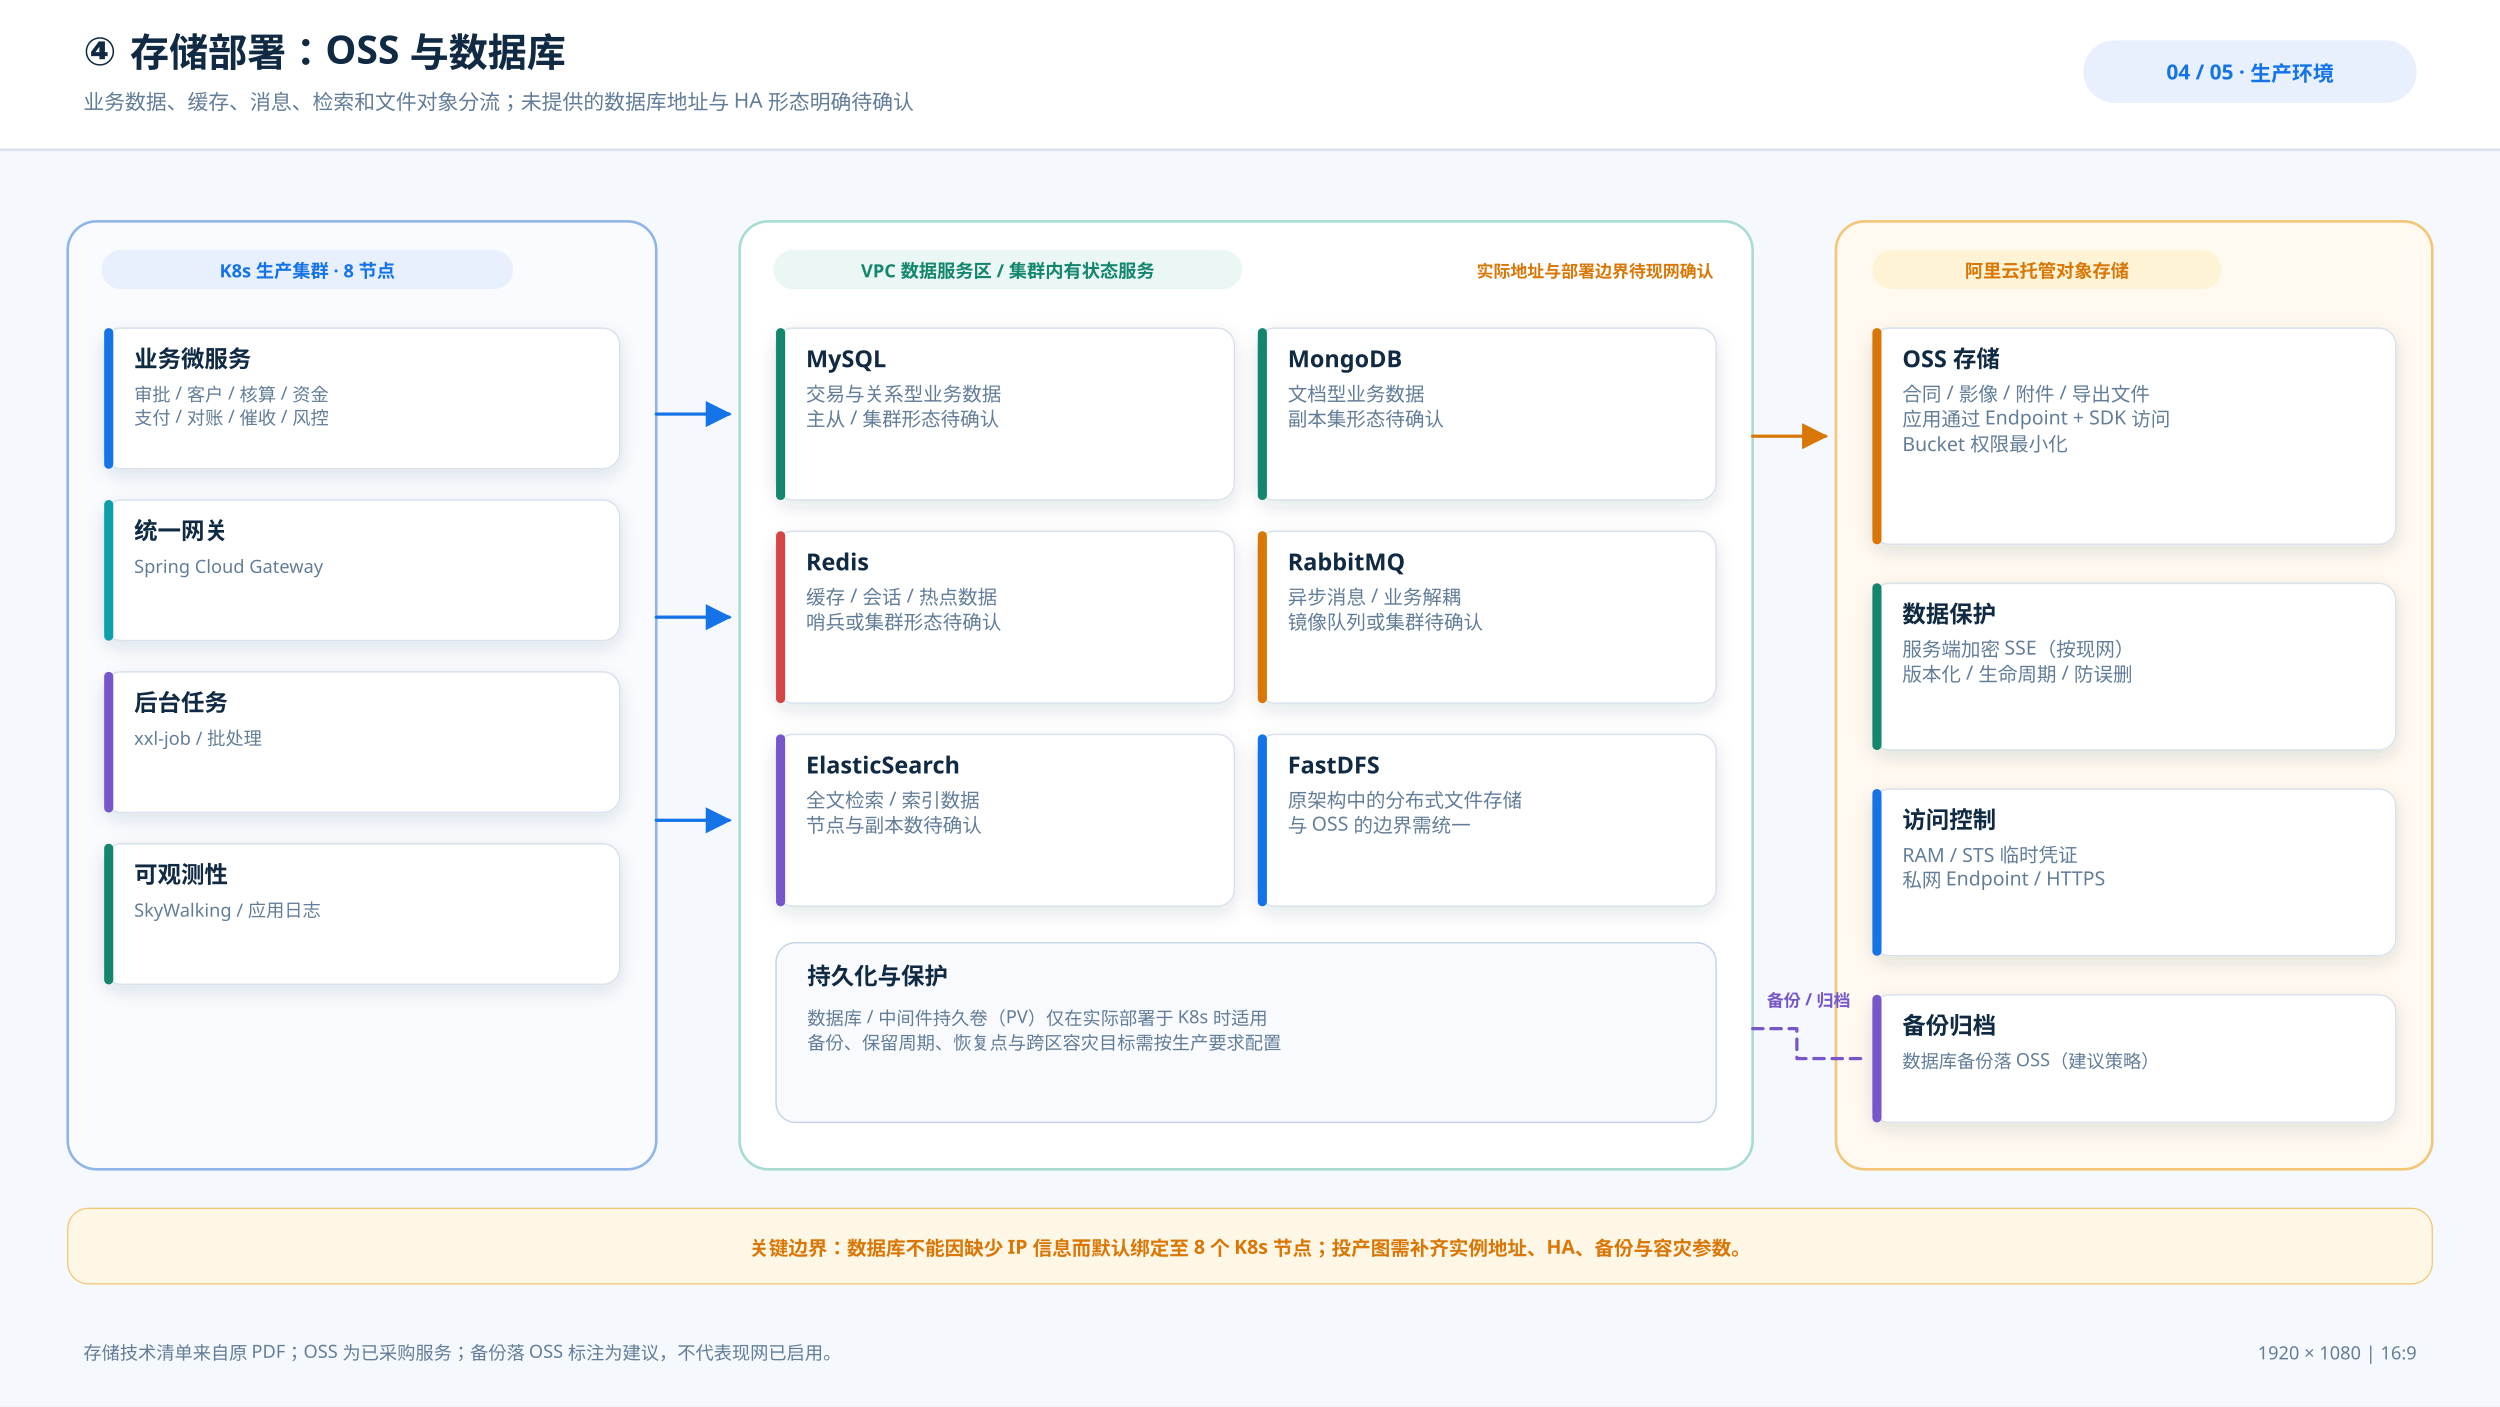
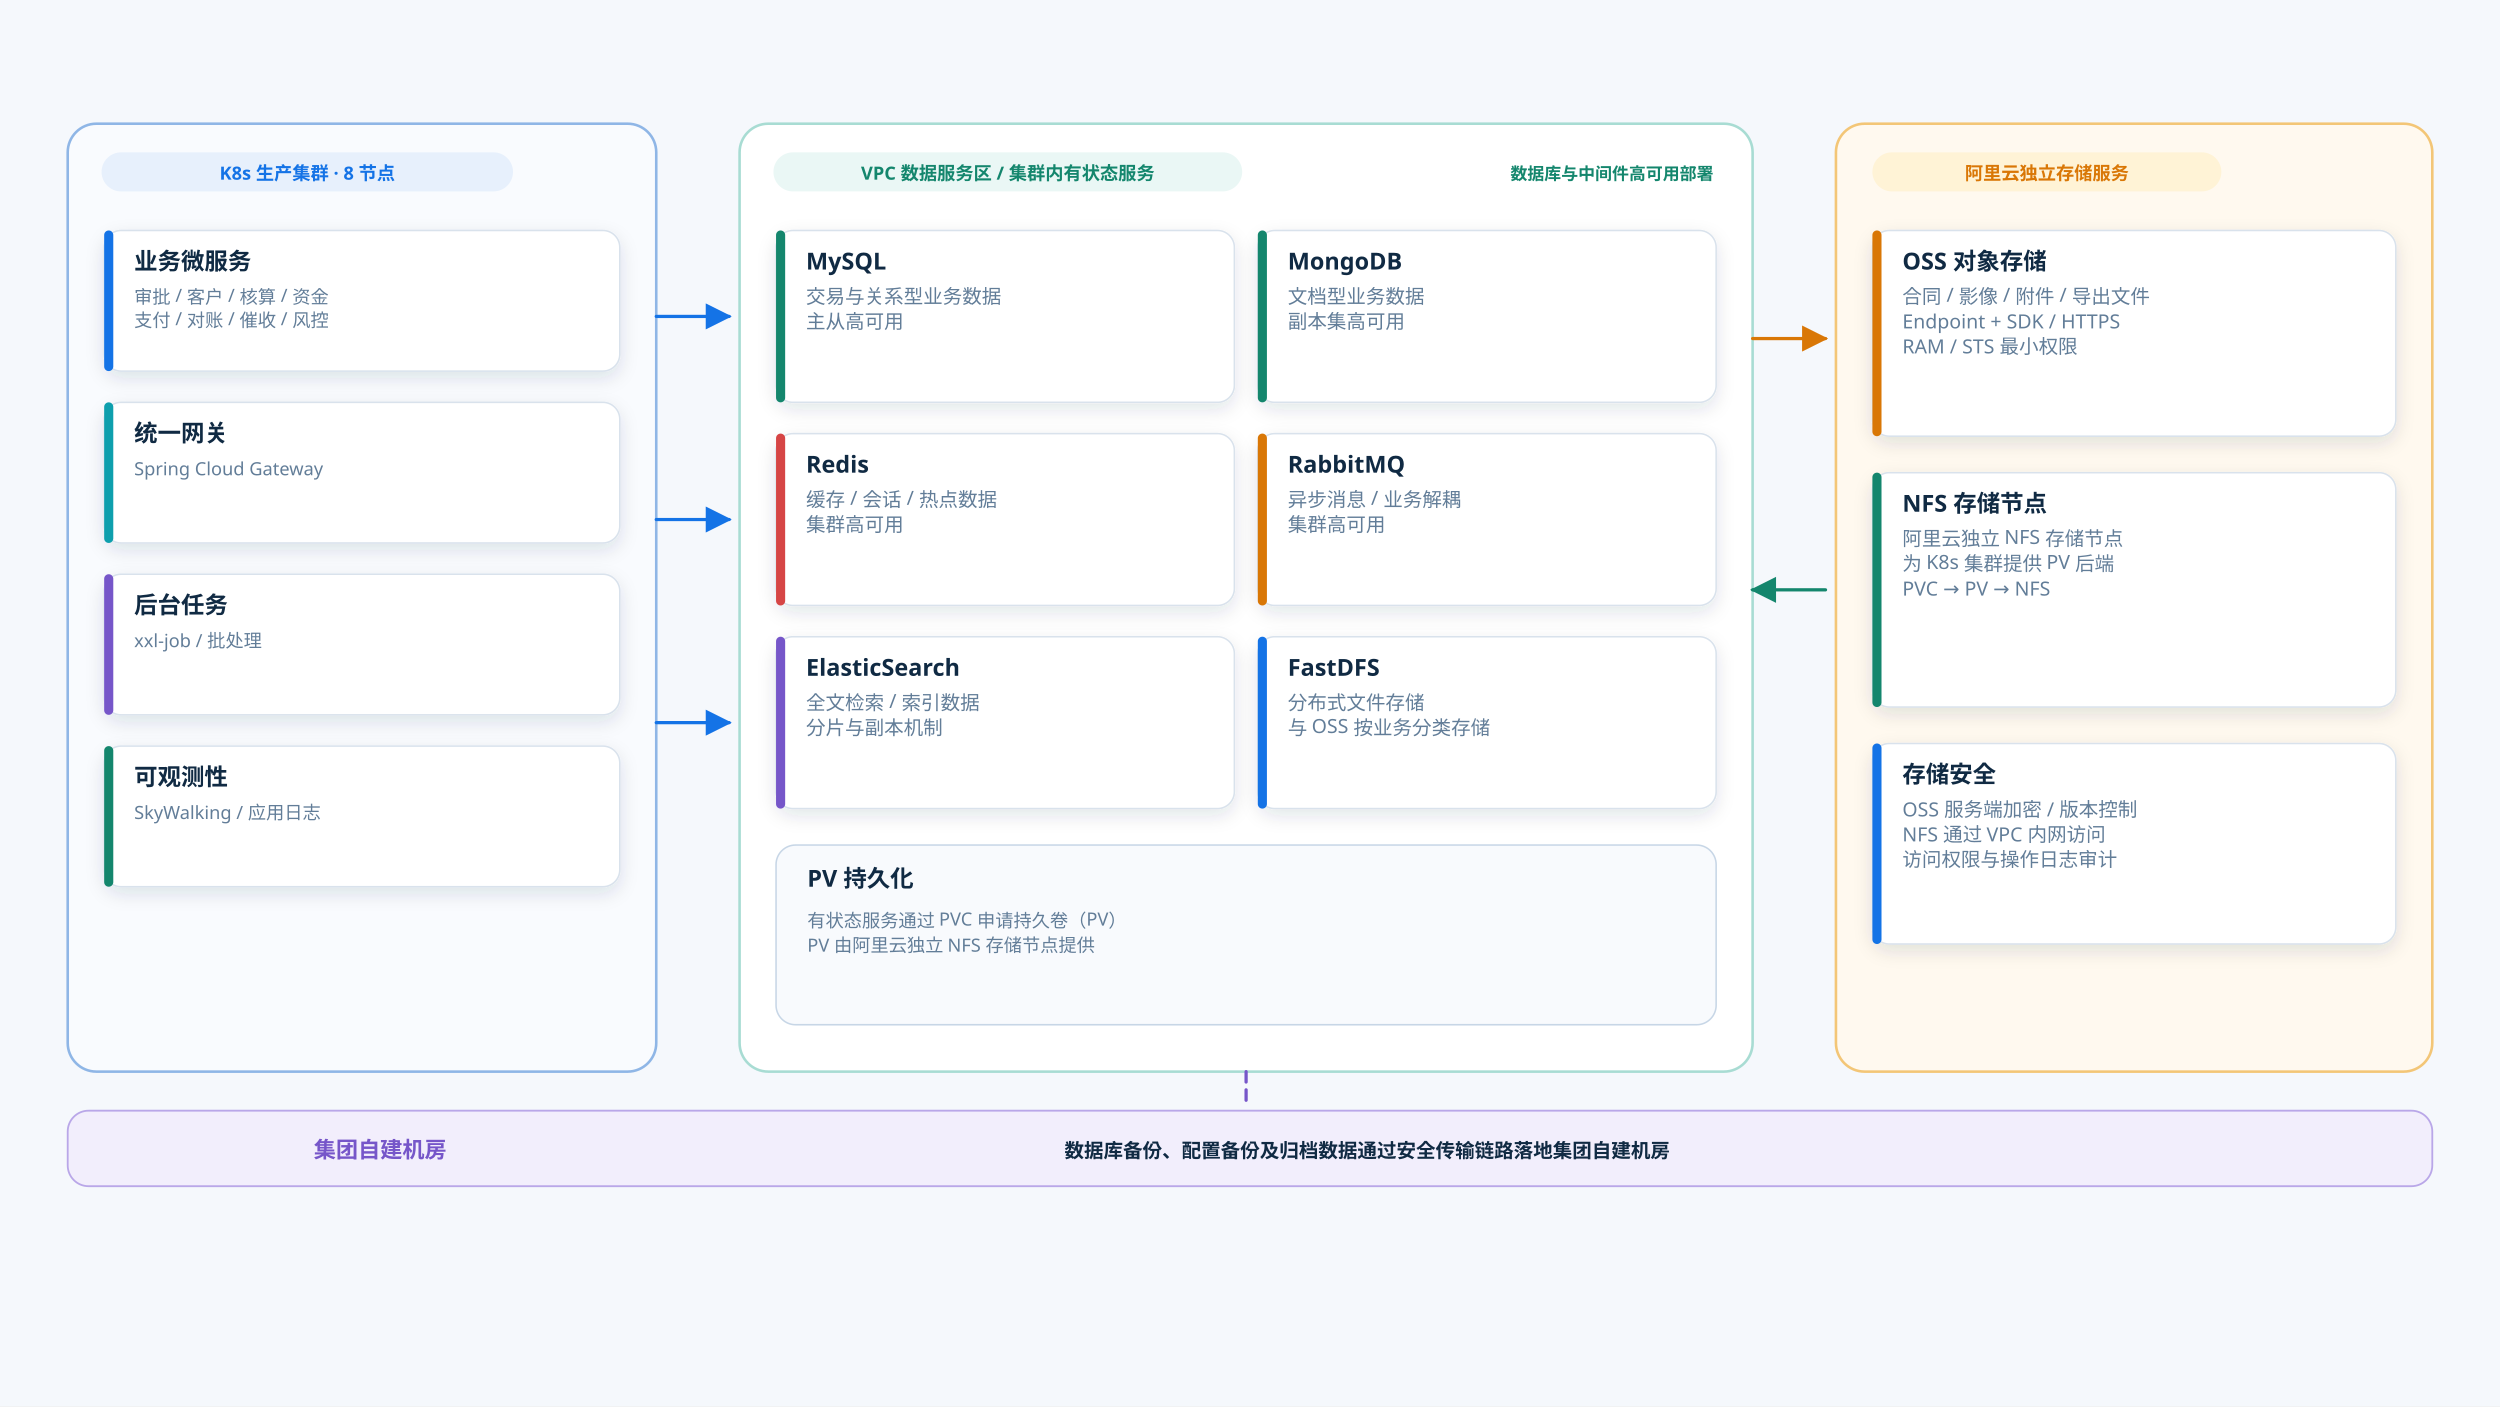
<svg xmlns="http://www.w3.org/2000/svg" width="1920" height="1080" viewBox="0 0 1920 1080" role="img" aria-label="④ 存储部署：OSS 与数据库">
  <defs>
    <filter id="shadow" x="-20%" y="-20%" width="140%" height="150%">
      <feDropShadow dx="0" dy="5" stdDeviation="7" flood-color="#102A43" flood-opacity=".12" />
    </filter>
    <filter id="soft" x="-20%" y="-20%" width="140%" height="150%">
      <feDropShadow dx="0" dy="2" stdDeviation="3" flood-color="#102A43" flood-opacity=".09" />
    </filter>
    <marker id="arrow-blue" viewBox="0 0 10 10" refX="9" refY="5" markerWidth="8" markerHeight="8" orient="auto">
      <path d="M 0 0 L 10 5 L 0 10 z" fill="#1473E6" />
    </marker>
    <marker id="arrow-green" viewBox="0 0 10 10" refX="9" refY="5" markerWidth="8" markerHeight="8" orient="auto">
      <path d="M 0 0 L 10 5 L 0 10 z" fill="#14866D" />
    </marker>
    <marker id="arrow-amber" viewBox="0 0 10 10" refX="9" refY="5" markerWidth="8" markerHeight="8" orient="auto">
      <path d="M 0 0 L 10 5 L 0 10 z" fill="#D97706" />
    </marker>
  </defs>
  <rect width="1920" height="1080" fill="#F5F8FC" />
-   <rect x="0" y="0" width="1920" height="116" fill="#FFFFFF" />
-   <rect x="0" y="114" width="1920" height="2" fill="#D9E2EC" />
-   <text x="64" y="50" font-family="'WenQuanYi Micro Hei','Microsoft YaHei','PingFang SC',sans-serif" font-size="30" font-weight="700" fill="#102A43">④ 存储部署：OSS 与数据库</text>
-   <text x="64" y="84" font-family="'WenQuanYi Micro Hei','Microsoft YaHei','PingFang SC',sans-serif" font-size="16" fill="#627D98">业务数据、缓存、消息、检索和文件对象分流；未提供的数据库地址与 HA 形态明确待确认</text>
-   <rect x="1600" y="31" width="256" height="48" rx="24" fill="#E7F0FC" />
-   <text x="1728" y="61" text-anchor="middle" font-family="'WenQuanYi Micro Hei','Microsoft YaHei','PingFang SC',sans-serif" font-size="16" font-weight="700" fill="#1473E6">04 / 05  ·  生产环境</text>
-   <rect x="52" y="170" width="452" height="728" rx="22" fill="#F9FBFE" stroke="#8FB6E6" stroke-width="2" />
-   <rect x="78" y="192" width="316" height="30" rx="15" fill="#E7F0FC" stroke="#E7F0FC" stroke-width="0" />
-   <text x="236.0" y="213" text-anchor="middle" font-family="'WenQuanYi Micro Hei','Microsoft YaHei','PingFang SC',sans-serif" font-size="14" font-weight="700" fill="#1473E6">K8s 生产集群 · 8 节点</text>
-   <rect x="80" y="252" width="396" height="108" rx="13" fill="#FFFFFF" stroke="#D9E2EC" stroke-width="1.2" filter="url(#shadow)" />
-   <rect x="80" y="252" width="7" height="108" rx="3.5" fill="#1473E6" />
-   <text x="103" y="282" text-anchor="start" font-family="'WenQuanYi Micro Hei','Microsoft YaHei','PingFang SC',sans-serif" font-size="18" font-weight="700" fill="#102A43">业务微服务</text>
-   <text x="103" y="308" text-anchor="start" font-family="'WenQuanYi Micro Hei','Microsoft YaHei','PingFang SC',sans-serif" font-size="14" font-weight="400" fill="#627D98">
-     <tspan x="103" dy="0">审批 / 客户 / 核算 / 资金</tspan>
-     <tspan x="103" dy="17.92">支付 / 对账 / 催收 / 风控</tspan>
-   </text>
-   <rect x="80" y="384" width="396" height="108" rx="13" fill="#FFFFFF" stroke="#D9E2EC" stroke-width="1.2" filter="url(#shadow)" />
-   <rect x="80" y="384" width="7" height="108" rx="3.5" fill="#0E9FAD" />
-   <text x="103" y="414" text-anchor="start" font-family="'WenQuanYi Micro Hei','Microsoft YaHei','PingFang SC',sans-serif" font-size="18" font-weight="700" fill="#102A43">统一网关</text>
-   <text x="103" y="440" text-anchor="start" font-family="'WenQuanYi Micro Hei','Microsoft YaHei','PingFang SC',sans-serif" font-size="14" font-weight="400" fill="#627D98">
-     <tspan x="103" dy="0">Spring Cloud Gateway</tspan>
-   </text>
-   <rect x="80" y="516" width="396" height="108" rx="13" fill="#FFFFFF" stroke="#D9E2EC" stroke-width="1.2" filter="url(#shadow)" />
-   <rect x="80" y="516" width="7" height="108" rx="3.5" fill="#7656C9" />
-   <text x="103" y="546" text-anchor="start" font-family="'WenQuanYi Micro Hei','Microsoft YaHei','PingFang SC',sans-serif" font-size="18" font-weight="700" fill="#102A43">后台任务</text>
-   <text x="103" y="572" text-anchor="start" font-family="'WenQuanYi Micro Hei','Microsoft YaHei','PingFang SC',sans-serif" font-size="14" font-weight="400" fill="#627D98">
-     <tspan x="103" dy="0">xxl-job / 批处理</tspan>
-   </text>
-   <rect x="80" y="648" width="396" height="108" rx="13" fill="#FFFFFF" stroke="#D9E2EC" stroke-width="1.2" filter="url(#shadow)" />
-   <rect x="80" y="648" width="7" height="108" rx="3.5" fill="#14866D" />
-   <text x="103" y="678" text-anchor="start" font-family="'WenQuanYi Micro Hei','Microsoft YaHei','PingFang SC',sans-serif" font-size="18" font-weight="700" fill="#102A43">可观测性</text>
-   <text x="103" y="704" text-anchor="start" font-family="'WenQuanYi Micro Hei','Microsoft YaHei','PingFang SC',sans-serif" font-size="14" font-weight="400" fill="#627D98">
-     <tspan x="103" dy="0">SkyWalking / 应用日志</tspan>
-   </text>
-   <rect x="568" y="170" width="778" height="728" rx="22" fill="#FFFFFF" stroke="#A8DCD3" stroke-width="2" />
-   <rect x="594" y="192" width="360" height="30" rx="15" fill="#EAF7F5" stroke="#EAF7F5" stroke-width="0" />
-   <text x="774.0" y="213" text-anchor="middle" font-family="'WenQuanYi Micro Hei','Microsoft YaHei','PingFang SC',sans-serif" font-size="14" font-weight="700" fill="#14866D">VPC 数据服务区 / 集群内有状态服务</text>
-   <text x="1316" y="213" text-anchor="end" font-family="'WenQuanYi Micro Hei','Microsoft YaHei','PingFang SC',sans-serif" font-size="13" font-weight="700" fill="#D97706">实际地址与部署边界待现网确认</text>
-   <rect x="596" y="252" width="352" height="132" rx="13" fill="#FFFFFF" stroke="#D9E2EC" stroke-width="1.2" filter="url(#shadow)" />
-   <rect x="596" y="252" width="7" height="132" rx="3.5" fill="#14866D" />
-   <text x="619" y="282" text-anchor="start" font-family="'WenQuanYi Micro Hei','Microsoft YaHei','PingFang SC',sans-serif" font-size="18" font-weight="700" fill="#102A43">MySQL</text>
-   <text x="619" y="308" text-anchor="start" font-family="'WenQuanYi Micro Hei','Microsoft YaHei','PingFang SC',sans-serif" font-size="15" font-weight="400" fill="#627D98">
-     <tspan x="619" dy="0">交易与关系型业务数据</tspan>
-     <tspan x="619" dy="19.2">主从 / 集群形态待确认</tspan>
-   </text>
-   <rect x="966" y="252" width="352" height="132" rx="13" fill="#FFFFFF" stroke="#D9E2EC" stroke-width="1.2" filter="url(#shadow)" />
-   <rect x="966" y="252" width="7" height="132" rx="3.5" fill="#14866D" />
-   <text x="989" y="282" text-anchor="start" font-family="'WenQuanYi Micro Hei','Microsoft YaHei','PingFang SC',sans-serif" font-size="18" font-weight="700" fill="#102A43">MongoDB</text>
-   <text x="989" y="308" text-anchor="start" font-family="'WenQuanYi Micro Hei','Microsoft YaHei','PingFang SC',sans-serif" font-size="15" font-weight="400" fill="#627D98">
-     <tspan x="989" dy="0">文档型业务数据</tspan>
-     <tspan x="989" dy="19.2">副本集形态待确认</tspan>
-   </text>
-   <rect x="596" y="408" width="352" height="132" rx="13" fill="#FFFFFF" stroke="#D9E2EC" stroke-width="1.2" filter="url(#shadow)" />
-   <rect x="596" y="408" width="7" height="132" rx="3.5" fill="#D64545" />
-   <text x="619" y="438" text-anchor="start" font-family="'WenQuanYi Micro Hei','Microsoft YaHei','PingFang SC',sans-serif" font-size="18" font-weight="700" fill="#102A43">Redis</text>
-   <text x="619" y="464" text-anchor="start" font-family="'WenQuanYi Micro Hei','Microsoft YaHei','PingFang SC',sans-serif" font-size="15" font-weight="400" fill="#627D98">
-     <tspan x="619" dy="0">缓存 / 会话 / 热点数据</tspan>
-     <tspan x="619" dy="19.2">哨兵或集群形态待确认</tspan>
-   </text>
-   <rect x="966" y="408" width="352" height="132" rx="13" fill="#FFFFFF" stroke="#D9E2EC" stroke-width="1.2" filter="url(#shadow)" />
-   <rect x="966" y="408" width="7" height="132" rx="3.5" fill="#D97706" />
-   <text x="989" y="438" text-anchor="start" font-family="'WenQuanYi Micro Hei','Microsoft YaHei','PingFang SC',sans-serif" font-size="18" font-weight="700" fill="#102A43">RabbitMQ</text>
-   <text x="989" y="464" text-anchor="start" font-family="'WenQuanYi Micro Hei','Microsoft YaHei','PingFang SC',sans-serif" font-size="15" font-weight="400" fill="#627D98">
-     <tspan x="989" dy="0">异步消息 / 业务解耦</tspan>
-     <tspan x="989" dy="19.2">镜像队列或集群待确认</tspan>
-   </text>
-   <rect x="596" y="564" width="352" height="132" rx="13" fill="#FFFFFF" stroke="#D9E2EC" stroke-width="1.2" filter="url(#shadow)" />
-   <rect x="596" y="564" width="7" height="132" rx="3.5" fill="#7656C9" />
-   <text x="619" y="594" text-anchor="start" font-family="'WenQuanYi Micro Hei','Microsoft YaHei','PingFang SC',sans-serif" font-size="18" font-weight="700" fill="#102A43">ElasticSearch</text>
-   <text x="619" y="620" text-anchor="start" font-family="'WenQuanYi Micro Hei','Microsoft YaHei','PingFang SC',sans-serif" font-size="15" font-weight="400" fill="#627D98">
-     <tspan x="619" dy="0">全文检索 / 索引数据</tspan>
-     <tspan x="619" dy="19.2">节点与副本数待确认</tspan>
-   </text>
-   <rect x="966" y="564" width="352" height="132" rx="13" fill="#FFFFFF" stroke="#D9E2EC" stroke-width="1.2" filter="url(#shadow)" />
-   <rect x="966" y="564" width="7" height="132" rx="3.5" fill="#1473E6" />
-   <text x="989" y="594" text-anchor="start" font-family="'WenQuanYi Micro Hei','Microsoft YaHei','PingFang SC',sans-serif" font-size="18" font-weight="700" fill="#102A43">FastDFS</text>
-   <text x="989" y="620" text-anchor="start" font-family="'WenQuanYi Micro Hei','Microsoft YaHei','PingFang SC',sans-serif" font-size="15" font-weight="400" fill="#627D98">
-     <tspan x="989" dy="0">原架构中的分布式文件存储</tspan>
-     <tspan x="989" dy="19.2">与 OSS 的边界需统一</tspan>
-   </text>
-   <rect x="596" y="724" width="722" height="138" rx="15" fill="#F8FAFD" stroke="#C7D6E6" stroke-width="1.2" />
-   <text x="620" y="756" text-anchor="start" font-family="'WenQuanYi Micro Hei','Microsoft YaHei','PingFang SC',sans-serif" font-size="18" font-weight="700" fill="#102A43">持久化与保护</text>
-   <text x="620" y="787" text-anchor="start" font-family="'WenQuanYi Micro Hei','Microsoft YaHei','PingFang SC',sans-serif" font-size="14" font-weight="400" fill="#627D98">
-     <tspan x="620" dy="0">数据库 / 中间件持久卷（PV）仅在实际部署于 K8s 时适用</tspan>
-     <tspan x="620" dy="18.9">备份、保留周期、恢复点与跨区容灾目标需按生产要求配置</tspan>
-   </text>
-   <rect x="1410" y="170" width="458" height="728" rx="22" fill="#FFF9EF" stroke="#F3C677" stroke-width="2" />
-   <rect x="1438" y="192" width="268" height="30" rx="15" fill="#FFF3D6" stroke="#FFF3D6" stroke-width="0" />
-   <text x="1572.0" y="213" text-anchor="middle" font-family="'WenQuanYi Micro Hei','Microsoft YaHei','PingFang SC',sans-serif" font-size="14" font-weight="700" fill="#D97706">阿里云托管对象存储</text>
-   <rect x="1438" y="252" width="402" height="166" rx="13" fill="#FFFFFF" stroke="#D9E2EC" stroke-width="1.2" filter="url(#shadow)" />
-   <rect x="1438" y="252" width="7" height="166" rx="3.5" fill="#D97706" />
-   <text x="1461" y="282" text-anchor="start" font-family="'WenQuanYi Micro Hei','Microsoft YaHei','PingFang SC',sans-serif" font-size="18" font-weight="700" fill="#102A43">OSS 存储</text>
-   <text x="1461" y="308" text-anchor="start" font-family="'WenQuanYi Micro Hei','Microsoft YaHei','PingFang SC',sans-serif" font-size="15" font-weight="400" fill="#627D98">
-     <tspan x="1461" dy="0">合同 / 影像 / 附件 / 导出文件</tspan>
-     <tspan x="1461" dy="19.2">应用通过 Endpoint + SDK 访问</tspan>
-     <tspan x="1461" dy="19.2">Bucket 权限最小化</tspan>
-   </text>
-   <rect x="1438" y="448" width="402" height="128" rx="13" fill="#FFFFFF" stroke="#D9E2EC" stroke-width="1.2" filter="url(#shadow)" />
-   <rect x="1438" y="448" width="7" height="128" rx="3.5" fill="#14866D" />
-   <text x="1461" y="478" text-anchor="start" font-family="'WenQuanYi Micro Hei','Microsoft YaHei','PingFang SC',sans-serif" font-size="18" font-weight="700" fill="#102A43">数据保护</text>
-   <text x="1461" y="504" text-anchor="start" font-family="'WenQuanYi Micro Hei','Microsoft YaHei','PingFang SC',sans-serif" font-size="15" font-weight="400" fill="#627D98">
-     <tspan x="1461" dy="0">服务端加密 SSE（按现网）</tspan>
-     <tspan x="1461" dy="19.2">版本化 / 生命周期 / 防误删</tspan>
-   </text>
-   <rect x="1438" y="606" width="402" height="128" rx="13" fill="#FFFFFF" stroke="#D9E2EC" stroke-width="1.2" filter="url(#shadow)" />
-   <rect x="1438" y="606" width="7" height="128" rx="3.5" fill="#1473E6" />
-   <text x="1461" y="636" text-anchor="start" font-family="'WenQuanYi Micro Hei','Microsoft YaHei','PingFang SC',sans-serif" font-size="18" font-weight="700" fill="#102A43">访问控制</text>
-   <text x="1461" y="662" text-anchor="start" font-family="'WenQuanYi Micro Hei','Microsoft YaHei','PingFang SC',sans-serif" font-size="15" font-weight="400" fill="#627D98">
-     <tspan x="1461" dy="0">RAM / STS 临时凭证</tspan>
-     <tspan x="1461" dy="19.2">私网 Endpoint / HTTPS</tspan>
-   </text>
-   <rect x="1438" y="764" width="402" height="98" rx="13" fill="#FFFFFF" stroke="#D9E2EC" stroke-width="1.2" filter="url(#shadow)" />
-   <rect x="1438" y="764" width="7" height="98" rx="3.5" fill="#7656C9" />
-   <text x="1461" y="794" text-anchor="start" font-family="'WenQuanYi Micro Hei','Microsoft YaHei','PingFang SC',sans-serif" font-size="18" font-weight="700" fill="#102A43">备份归档</text>
-   <text x="1461" y="820" text-anchor="start" font-family="'WenQuanYi Micro Hei','Microsoft YaHei','PingFang SC',sans-serif" font-size="14" font-weight="400" fill="#627D98">
-     <tspan x="1461" dy="0">数据库备份落 OSS（建议策略）</tspan>
-   </text>
-   <line x1="504" y1="318" x2="560" y2="318" stroke="#1473E6" stroke-width="2.5" stroke-linecap="round" marker-end="url(#arrow-blue)" />
-   <line x1="504" y1="474" x2="560" y2="474" stroke="#1473E6" stroke-width="2.5" stroke-linecap="round" marker-end="url(#arrow-blue)" />
-   <line x1="504" y1="630" x2="560" y2="630" stroke="#1473E6" stroke-width="2.5" stroke-linecap="round" marker-end="url(#arrow-blue)" />
-   <line x1="1346" y1="335" x2="1402" y2="335" stroke="#D97706" stroke-width="2.5" stroke-linecap="round" marker-end="url(#arrow-amber)" />
-   <polyline points="1346,790 1380,790 1380,813 1430,813" fill="none" stroke="#7656C9" stroke-width="2.5" stroke-linecap="round" stroke-linejoin="round" stroke-dasharray="8 6" />
-   <text x="1357" y="773" text-anchor="start" font-family="'WenQuanYi Micro Hei','Microsoft YaHei','PingFang SC',sans-serif" font-size="13" font-weight="700" fill="#7656C9">备份 / 归档</text>
-   <rect x="52" y="928" width="1816" height="58" rx="16" fill="#FFF7E6" stroke="#F3C677" stroke-width="1" />
-   <text x="960" y="964" text-anchor="middle" font-family="'WenQuanYi Micro Hei','Microsoft YaHei','PingFang SC',sans-serif" font-size="15" font-weight="700" fill="#D97706">关键边界：数据库不能因缺少 IP 信息而默认绑定至 8 个 K8s 节点；投产图需补齐实例地址、HA、备份与容灾参数。</text>
-   <text x="64" y="1044" text-anchor="start" font-family="'WenQuanYi Micro Hei','Microsoft YaHei','PingFang SC',sans-serif" font-size="14" font-weight="400" fill="#627D98">存储技术清单来自原 PDF；OSS 为已采购服务；备份落 OSS 标注为建议，不代表现网已启用。</text>
-   <text x="1856" y="1044" text-anchor="end" font-family="'WenQuanYi Micro Hei','Microsoft YaHei','PingFang SC',sans-serif" font-size="14" font-weight="400" fill="#627D98">1920 × 1080  |  16:9</text>
+   <g transform="translate(0,-75)">
+     <rect x="52" y="170" width="452" height="728" rx="22" fill="#F9FBFE" stroke="#8FB6E6" stroke-width="2" />
+     <rect x="78" y="192" width="316" height="30" rx="15" fill="#E7F0FC" stroke="#E7F0FC" stroke-width="0" />
+     <text x="236.0" y="213" text-anchor="middle" font-family="'WenQuanYi Micro Hei','Microsoft YaHei','PingFang SC',sans-serif" font-size="14" font-weight="700" fill="#1473E6">K8s 生产集群 · 8 节点</text>
+     <rect x="80" y="252" width="396" height="108" rx="13" fill="#FFFFFF" stroke="#D9E2EC" stroke-width="1.2" filter="url(#shadow)" />
+     <rect x="80" y="252" width="7" height="108" rx="3.5" fill="#1473E6" />
+     <text x="103" y="282" text-anchor="start" font-family="'WenQuanYi Micro Hei','Microsoft YaHei','PingFang SC',sans-serif" font-size="18" font-weight="700" fill="#102A43">业务微服务</text>
+     <text x="103" y="308" text-anchor="start" font-family="'WenQuanYi Micro Hei','Microsoft YaHei','PingFang SC',sans-serif" font-size="14" font-weight="400" fill="#627D98">
+       <tspan x="103" dy="0">审批 / 客户 / 核算 / 资金</tspan>
+       <tspan x="103" dy="17.92">支付 / 对账 / 催收 / 风控</tspan>
+     </text>
+     <rect x="80" y="384" width="396" height="108" rx="13" fill="#FFFFFF" stroke="#D9E2EC" stroke-width="1.2" filter="url(#shadow)" />
+     <rect x="80" y="384" width="7" height="108" rx="3.5" fill="#0E9FAD" />
+     <text x="103" y="414" text-anchor="start" font-family="'WenQuanYi Micro Hei','Microsoft YaHei','PingFang SC',sans-serif" font-size="18" font-weight="700" fill="#102A43">统一网关</text>
+     <text x="103" y="440" text-anchor="start" font-family="'WenQuanYi Micro Hei','Microsoft YaHei','PingFang SC',sans-serif" font-size="14" font-weight="400" fill="#627D98">
+       <tspan x="103" dy="0">Spring Cloud Gateway</tspan>
+     </text>
+     <rect x="80" y="516" width="396" height="108" rx="13" fill="#FFFFFF" stroke="#D9E2EC" stroke-width="1.2" filter="url(#shadow)" />
+     <rect x="80" y="516" width="7" height="108" rx="3.5" fill="#7656C9" />
+     <text x="103" y="546" text-anchor="start" font-family="'WenQuanYi Micro Hei','Microsoft YaHei','PingFang SC',sans-serif" font-size="18" font-weight="700" fill="#102A43">后台任务</text>
+     <text x="103" y="572" text-anchor="start" font-family="'WenQuanYi Micro Hei','Microsoft YaHei','PingFang SC',sans-serif" font-size="14" font-weight="400" fill="#627D98">
+       <tspan x="103" dy="0">xxl-job / 批处理</tspan>
+     </text>
+     <rect x="80" y="648" width="396" height="108" rx="13" fill="#FFFFFF" stroke="#D9E2EC" stroke-width="1.2" filter="url(#shadow)" />
+     <rect x="80" y="648" width="7" height="108" rx="3.5" fill="#14866D" />
+     <text x="103" y="678" text-anchor="start" font-family="'WenQuanYi Micro Hei','Microsoft YaHei','PingFang SC',sans-serif" font-size="18" font-weight="700" fill="#102A43">可观测性</text>
+     <text x="103" y="704" text-anchor="start" font-family="'WenQuanYi Micro Hei','Microsoft YaHei','PingFang SC',sans-serif" font-size="14" font-weight="400" fill="#627D98">
+       <tspan x="103" dy="0">SkyWalking / 应用日志</tspan>
+     </text>
+     <rect x="568" y="170" width="778" height="728" rx="22" fill="#FFFFFF" stroke="#A8DCD3" stroke-width="2" />
+     <rect x="594" y="192" width="360" height="30" rx="15" fill="#EAF7F5" stroke="#EAF7F5" stroke-width="0" />
+     <text x="774.0" y="213" text-anchor="middle" font-family="'WenQuanYi Micro Hei','Microsoft YaHei','PingFang SC',sans-serif" font-size="14" font-weight="700" fill="#14866D">VPC 数据服务区 / 集群内有状态服务</text>
+     <text x="1316" y="213" text-anchor="end" font-family="'WenQuanYi Micro Hei','Microsoft YaHei','PingFang SC',sans-serif" font-size="13" font-weight="700" fill="#14866D">数据库与中间件高可用部署</text>
+     <rect x="596" y="252" width="352" height="132" rx="13" fill="#FFFFFF" stroke="#D9E2EC" stroke-width="1.2" filter="url(#shadow)" />
+     <rect x="596" y="252" width="7" height="132" rx="3.5" fill="#14866D" />
+     <text x="619" y="282" text-anchor="start" font-family="'WenQuanYi Micro Hei','Microsoft YaHei','PingFang SC',sans-serif" font-size="18" font-weight="700" fill="#102A43">MySQL</text>
+     <text x="619" y="308" text-anchor="start" font-family="'WenQuanYi Micro Hei','Microsoft YaHei','PingFang SC',sans-serif" font-size="15" font-weight="400" fill="#627D98">
+       <tspan x="619" dy="0">交易与关系型业务数据</tspan>
+       <tspan x="619" dy="19.2">主从高可用</tspan>
+     </text>
+     <rect x="966" y="252" width="352" height="132" rx="13" fill="#FFFFFF" stroke="#D9E2EC" stroke-width="1.2" filter="url(#shadow)" />
+     <rect x="966" y="252" width="7" height="132" rx="3.5" fill="#14866D" />
+     <text x="989" y="282" text-anchor="start" font-family="'WenQuanYi Micro Hei','Microsoft YaHei','PingFang SC',sans-serif" font-size="18" font-weight="700" fill="#102A43">MongoDB</text>
+     <text x="989" y="308" text-anchor="start" font-family="'WenQuanYi Micro Hei','Microsoft YaHei','PingFang SC',sans-serif" font-size="15" font-weight="400" fill="#627D98">
+       <tspan x="989" dy="0">文档型业务数据</tspan>
+       <tspan x="989" dy="19.2">副本集高可用</tspan>
+     </text>
+     <rect x="596" y="408" width="352" height="132" rx="13" fill="#FFFFFF" stroke="#D9E2EC" stroke-width="1.2" filter="url(#shadow)" />
+     <rect x="596" y="408" width="7" height="132" rx="3.5" fill="#D64545" />
+     <text x="619" y="438" text-anchor="start" font-family="'WenQuanYi Micro Hei','Microsoft YaHei','PingFang SC',sans-serif" font-size="18" font-weight="700" fill="#102A43">Redis</text>
+     <text x="619" y="464" text-anchor="start" font-family="'WenQuanYi Micro Hei','Microsoft YaHei','PingFang SC',sans-serif" font-size="15" font-weight="400" fill="#627D98">
+       <tspan x="619" dy="0">缓存 / 会话 / 热点数据</tspan>
+       <tspan x="619" dy="19.2">集群高可用</tspan>
+     </text>
+     <rect x="966" y="408" width="352" height="132" rx="13" fill="#FFFFFF" stroke="#D9E2EC" stroke-width="1.2" filter="url(#shadow)" />
+     <rect x="966" y="408" width="7" height="132" rx="3.5" fill="#D97706" />
+     <text x="989" y="438" text-anchor="start" font-family="'WenQuanYi Micro Hei','Microsoft YaHei','PingFang SC',sans-serif" font-size="18" font-weight="700" fill="#102A43">RabbitMQ</text>
+     <text x="989" y="464" text-anchor="start" font-family="'WenQuanYi Micro Hei','Microsoft YaHei','PingFang SC',sans-serif" font-size="15" font-weight="400" fill="#627D98">
+       <tspan x="989" dy="0">异步消息 / 业务解耦</tspan>
+       <tspan x="989" dy="19.2">集群高可用</tspan>
+     </text>
+     <rect x="596" y="564" width="352" height="132" rx="13" fill="#FFFFFF" stroke="#D9E2EC" stroke-width="1.2" filter="url(#shadow)" />
+     <rect x="596" y="564" width="7" height="132" rx="3.5" fill="#7656C9" />
+     <text x="619" y="594" text-anchor="start" font-family="'WenQuanYi Micro Hei','Microsoft YaHei','PingFang SC',sans-serif" font-size="18" font-weight="700" fill="#102A43">ElasticSearch</text>
+     <text x="619" y="620" text-anchor="start" font-family="'WenQuanYi Micro Hei','Microsoft YaHei','PingFang SC',sans-serif" font-size="15" font-weight="400" fill="#627D98">
+       <tspan x="619" dy="0">全文检索 / 索引数据</tspan>
+       <tspan x="619" dy="19.2">分片与副本机制</tspan>
+     </text>
+     <rect x="966" y="564" width="352" height="132" rx="13" fill="#FFFFFF" stroke="#D9E2EC" stroke-width="1.2" filter="url(#shadow)" />
+     <rect x="966" y="564" width="7" height="132" rx="3.5" fill="#1473E6" />
+     <text x="989" y="594" text-anchor="start" font-family="'WenQuanYi Micro Hei','Microsoft YaHei','PingFang SC',sans-serif" font-size="18" font-weight="700" fill="#102A43">FastDFS</text>
+     <text x="989" y="620" text-anchor="start" font-family="'WenQuanYi Micro Hei','Microsoft YaHei','PingFang SC',sans-serif" font-size="15" font-weight="400" fill="#627D98">
+       <tspan x="989" dy="0">分布式文件存储</tspan>
+       <tspan x="989" dy="19.2">与 OSS 按业务分类存储</tspan>
+     </text>
+     <rect x="596" y="724" width="722" height="138" rx="15" fill="#F8FAFD" stroke="#C7D6E6" stroke-width="1.2" />
+     <text x="620" y="756" text-anchor="start" font-family="'WenQuanYi Micro Hei','Microsoft YaHei','PingFang SC',sans-serif" font-size="18" font-weight="700" fill="#102A43">PV 持久化</text>
+     <text x="620" y="787" text-anchor="start" font-family="'WenQuanYi Micro Hei','Microsoft YaHei','PingFang SC',sans-serif" font-size="14" font-weight="400" fill="#627D98">
+       <tspan x="620" dy="0">有状态服务通过 PVC 申请持久卷（PV）</tspan>
+       <tspan x="620" dy="18.9">PV 由阿里云独立 NFS 存储节点提供</tspan>
+     </text>
+     <rect x="1410" y="170" width="458" height="728" rx="22" fill="#FFF9EF" stroke="#F3C677" stroke-width="2" />
+     <rect x="1438" y="192" width="268" height="30" rx="15" fill="#FFF3D6" stroke="#FFF3D6" stroke-width="0" />
+     <text x="1572.0" y="213" text-anchor="middle" font-family="'WenQuanYi Micro Hei','Microsoft YaHei','PingFang SC',sans-serif" font-size="14" font-weight="700" fill="#D97706">阿里云独立存储服务</text>
+     <rect x="1438" y="252" width="402" height="158" rx="13" fill="#FFFFFF" stroke="#D9E2EC" stroke-width="1.2" filter="url(#shadow)" />
+     <rect x="1438" y="252" width="7" height="158" rx="3.5" fill="#D97706" />
+     <text x="1461" y="282" text-anchor="start" font-family="'WenQuanYi Micro Hei','Microsoft YaHei','PingFang SC',sans-serif" font-size="18" font-weight="700" fill="#102A43">OSS 对象存储</text>
+     <text x="1461" y="308" text-anchor="start" font-family="'WenQuanYi Micro Hei','Microsoft YaHei','PingFang SC',sans-serif" font-size="15" font-weight="400" fill="#627D98">
+       <tspan x="1461" dy="0">合同 / 影像 / 附件 / 导出文件</tspan>
+       <tspan x="1461" dy="19.2">Endpoint + SDK / HTTPS</tspan>
+       <tspan x="1461" dy="19.2">RAM / STS 最小权限</tspan>
+     </text>
+     <rect x="1438" y="438" width="402" height="180" rx="13" fill="#FFFFFF" stroke="#D9E2EC" stroke-width="1.2" filter="url(#shadow)" />
+     <rect x="1438" y="438" width="7" height="180" rx="3.5" fill="#14866D" />
+     <text x="1461" y="468" text-anchor="start" font-family="'WenQuanYi Micro Hei','Microsoft YaHei','PingFang SC',sans-serif" font-size="18" font-weight="700" fill="#102A43">NFS 存储节点</text>
+     <text x="1461" y="494" text-anchor="start" font-family="'WenQuanYi Micro Hei','Microsoft YaHei','PingFang SC',sans-serif" font-size="15" font-weight="400" fill="#627D98">
+       <tspan x="1461" dy="0">阿里云独立 NFS 存储节点</tspan>
+       <tspan x="1461" dy="19.2">为 K8s 集群提供 PV 后端</tspan>
+       <tspan x="1461" dy="19.2">PVC → PV → NFS</tspan>
+     </text>
+     <rect x="1438" y="646" width="402" height="154" rx="13" fill="#FFFFFF" stroke="#D9E2EC" stroke-width="1.2" filter="url(#shadow)" />
+     <rect x="1438" y="646" width="7" height="154" rx="3.5" fill="#1473E6" />
+     <text x="1461" y="676" text-anchor="start" font-family="'WenQuanYi Micro Hei','Microsoft YaHei','PingFang SC',sans-serif" font-size="18" font-weight="700" fill="#102A43">存储安全</text>
+     <text x="1461" y="702" text-anchor="start" font-family="'WenQuanYi Micro Hei','Microsoft YaHei','PingFang SC',sans-serif" font-size="15" font-weight="400" fill="#627D98">
+       <tspan x="1461" dy="0">OSS 服务端加密 / 版本控制</tspan>
+       <tspan x="1461" dy="19.2">NFS 通过 VPC 内网访问</tspan>
+       <tspan x="1461" dy="19.2">访问权限与操作日志审计</tspan>
+     </text>
+     <line x1="504" y1="318" x2="560" y2="318" stroke="#1473E6" stroke-width="2.5" stroke-linecap="round" marker-end="url(#arrow-blue)" />
+     <line x1="504" y1="474" x2="560" y2="474" stroke="#1473E6" stroke-width="2.5" stroke-linecap="round" marker-end="url(#arrow-blue)" />
+     <line x1="504" y1="630" x2="560" y2="630" stroke="#1473E6" stroke-width="2.5" stroke-linecap="round" marker-end="url(#arrow-blue)" />
+     <line x1="1346" y1="335" x2="1402" y2="335" stroke="#D97706" stroke-width="2.5" stroke-linecap="round" marker-end="url(#arrow-amber)" />
+     <line x1="1402" y1="528" x2="1346" y2="528" stroke="#14866D" stroke-width="2.5" stroke-linecap="round" marker-end="url(#arrow-green)" />
+     <line x1="957" y1="898" x2="957" y2="920" stroke="#7656C9" stroke-width="2.5" stroke-linecap="round" stroke-dasharray="8 6" />
+     <rect x="52" y="928" width="1816" height="58" rx="16" fill="#F2EEFC" stroke="#B9A7E8" stroke-width="1.4" />
+     <text x="292" y="964" text-anchor="middle" font-family="'WenQuanYi Micro Hei','Microsoft YaHei','PingFang SC',sans-serif" font-size="17" font-weight="700" fill="#7656C9">集团自建机房</text>
+     <text x="1050" y="964" text-anchor="middle" font-family="'WenQuanYi Micro Hei','Microsoft YaHei','PingFang SC',sans-serif" font-size="15" font-weight="700" fill="#102A43">数据库备份、配置备份及归档数据通过安全传输链路落地集团自建机房</text>
+   </g>
</svg>
